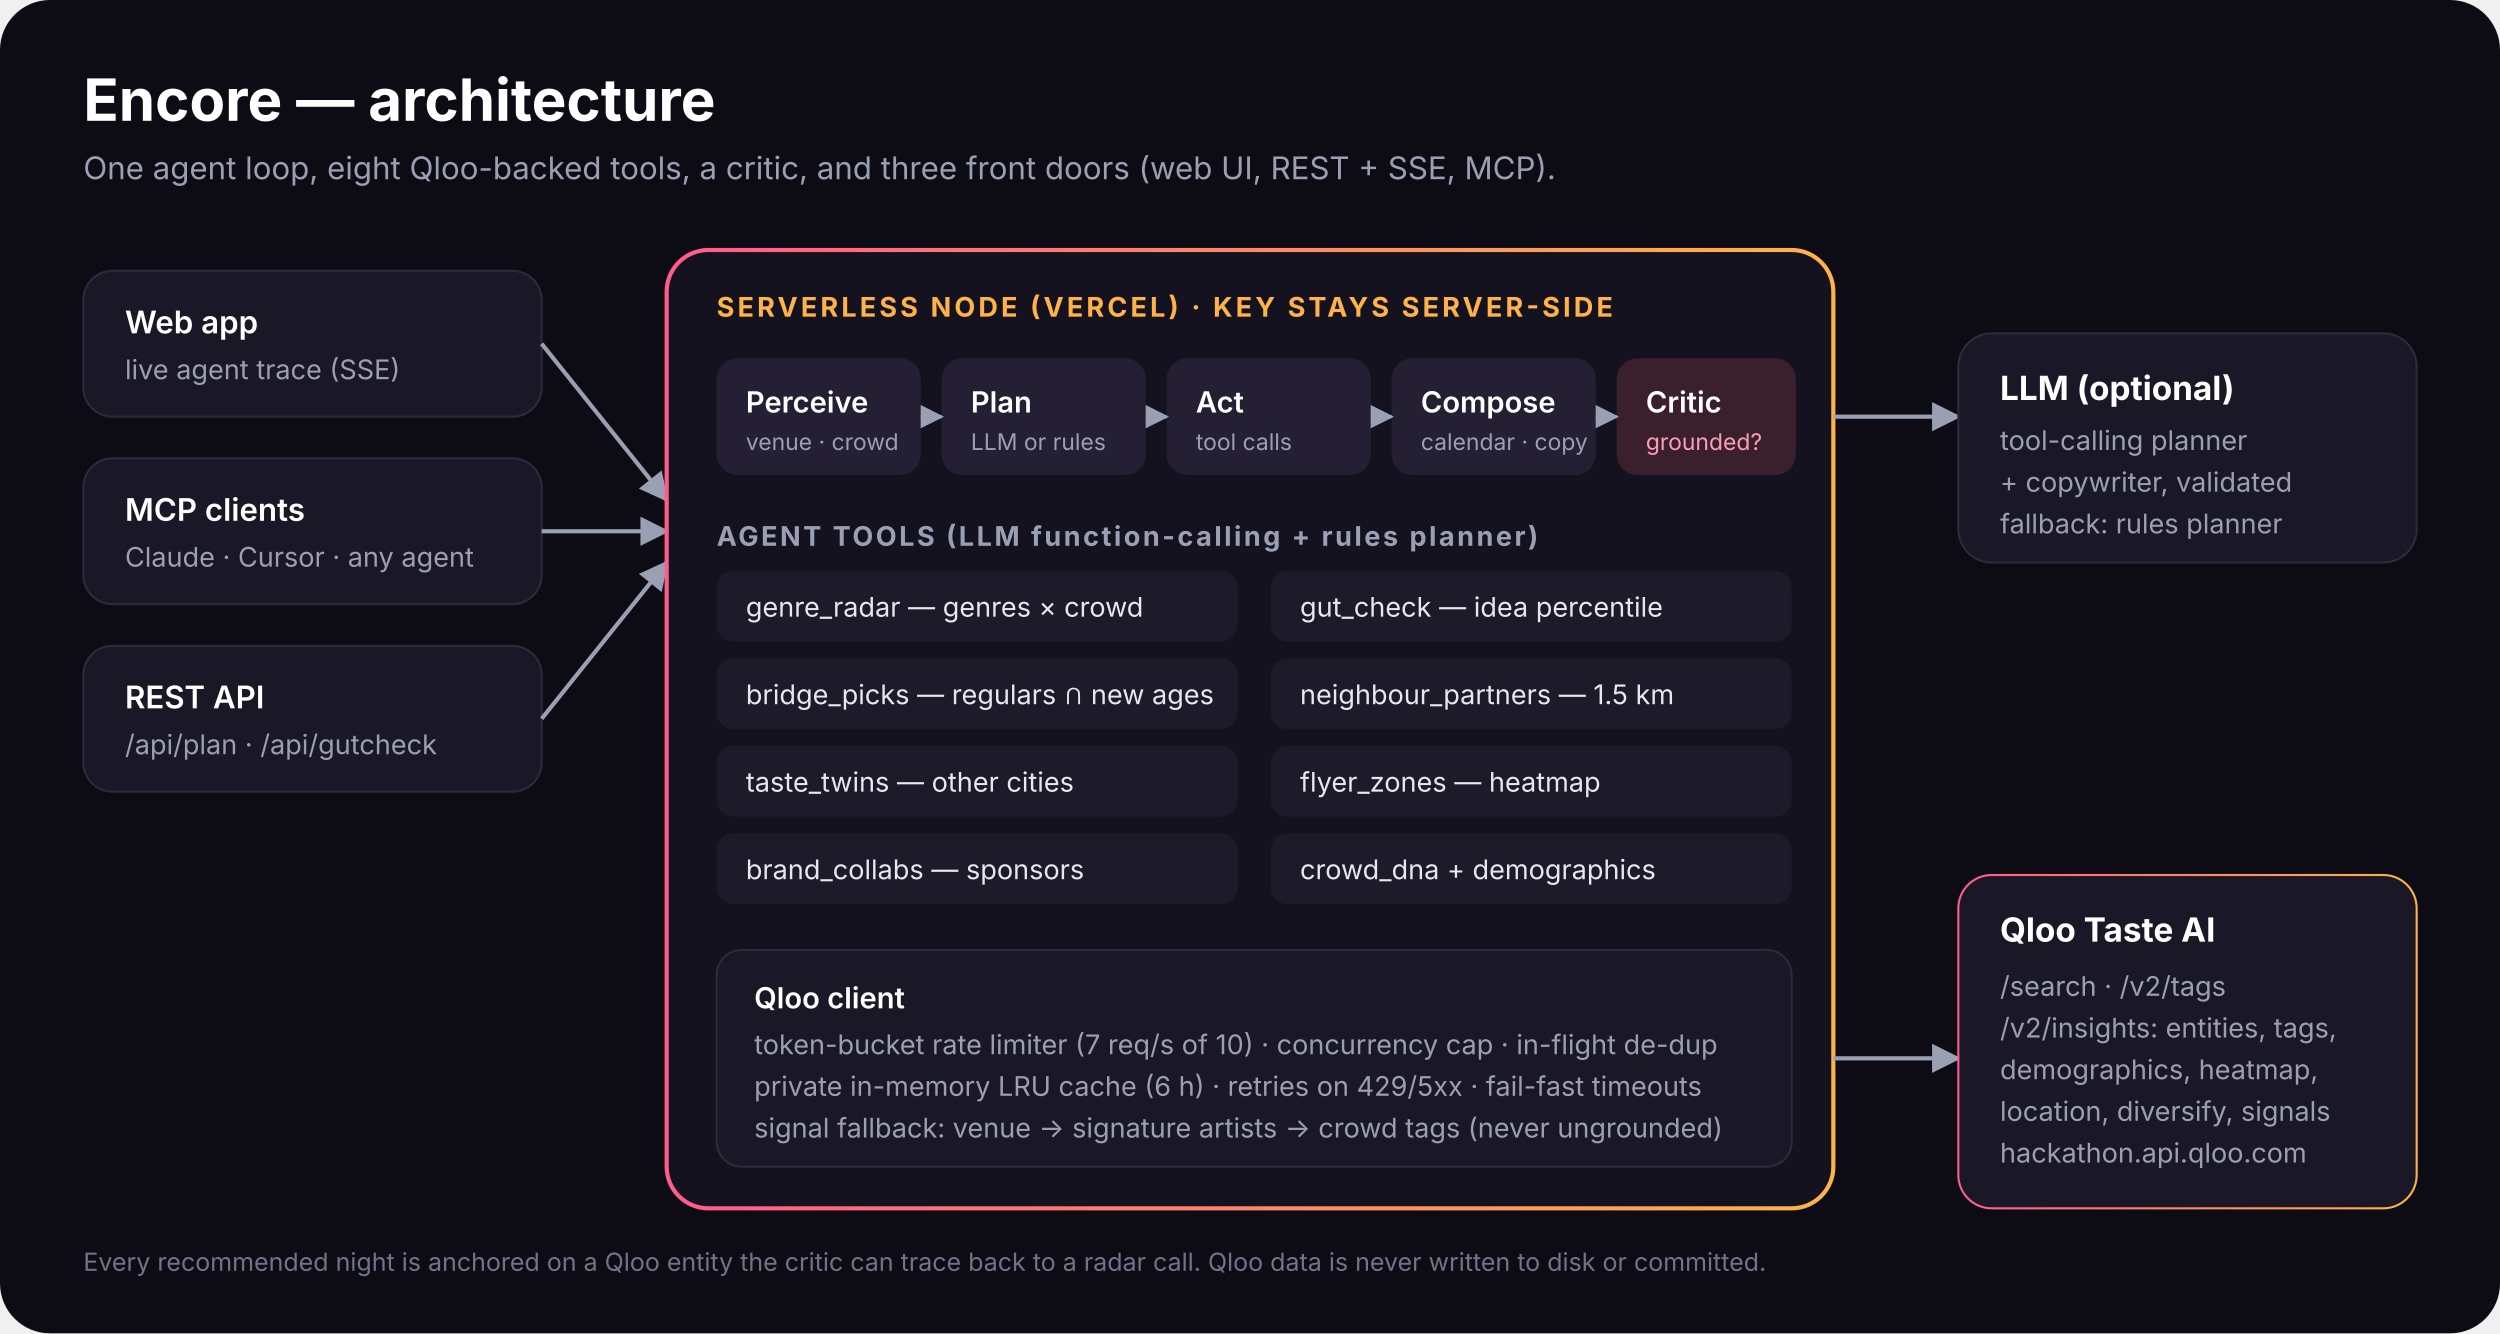
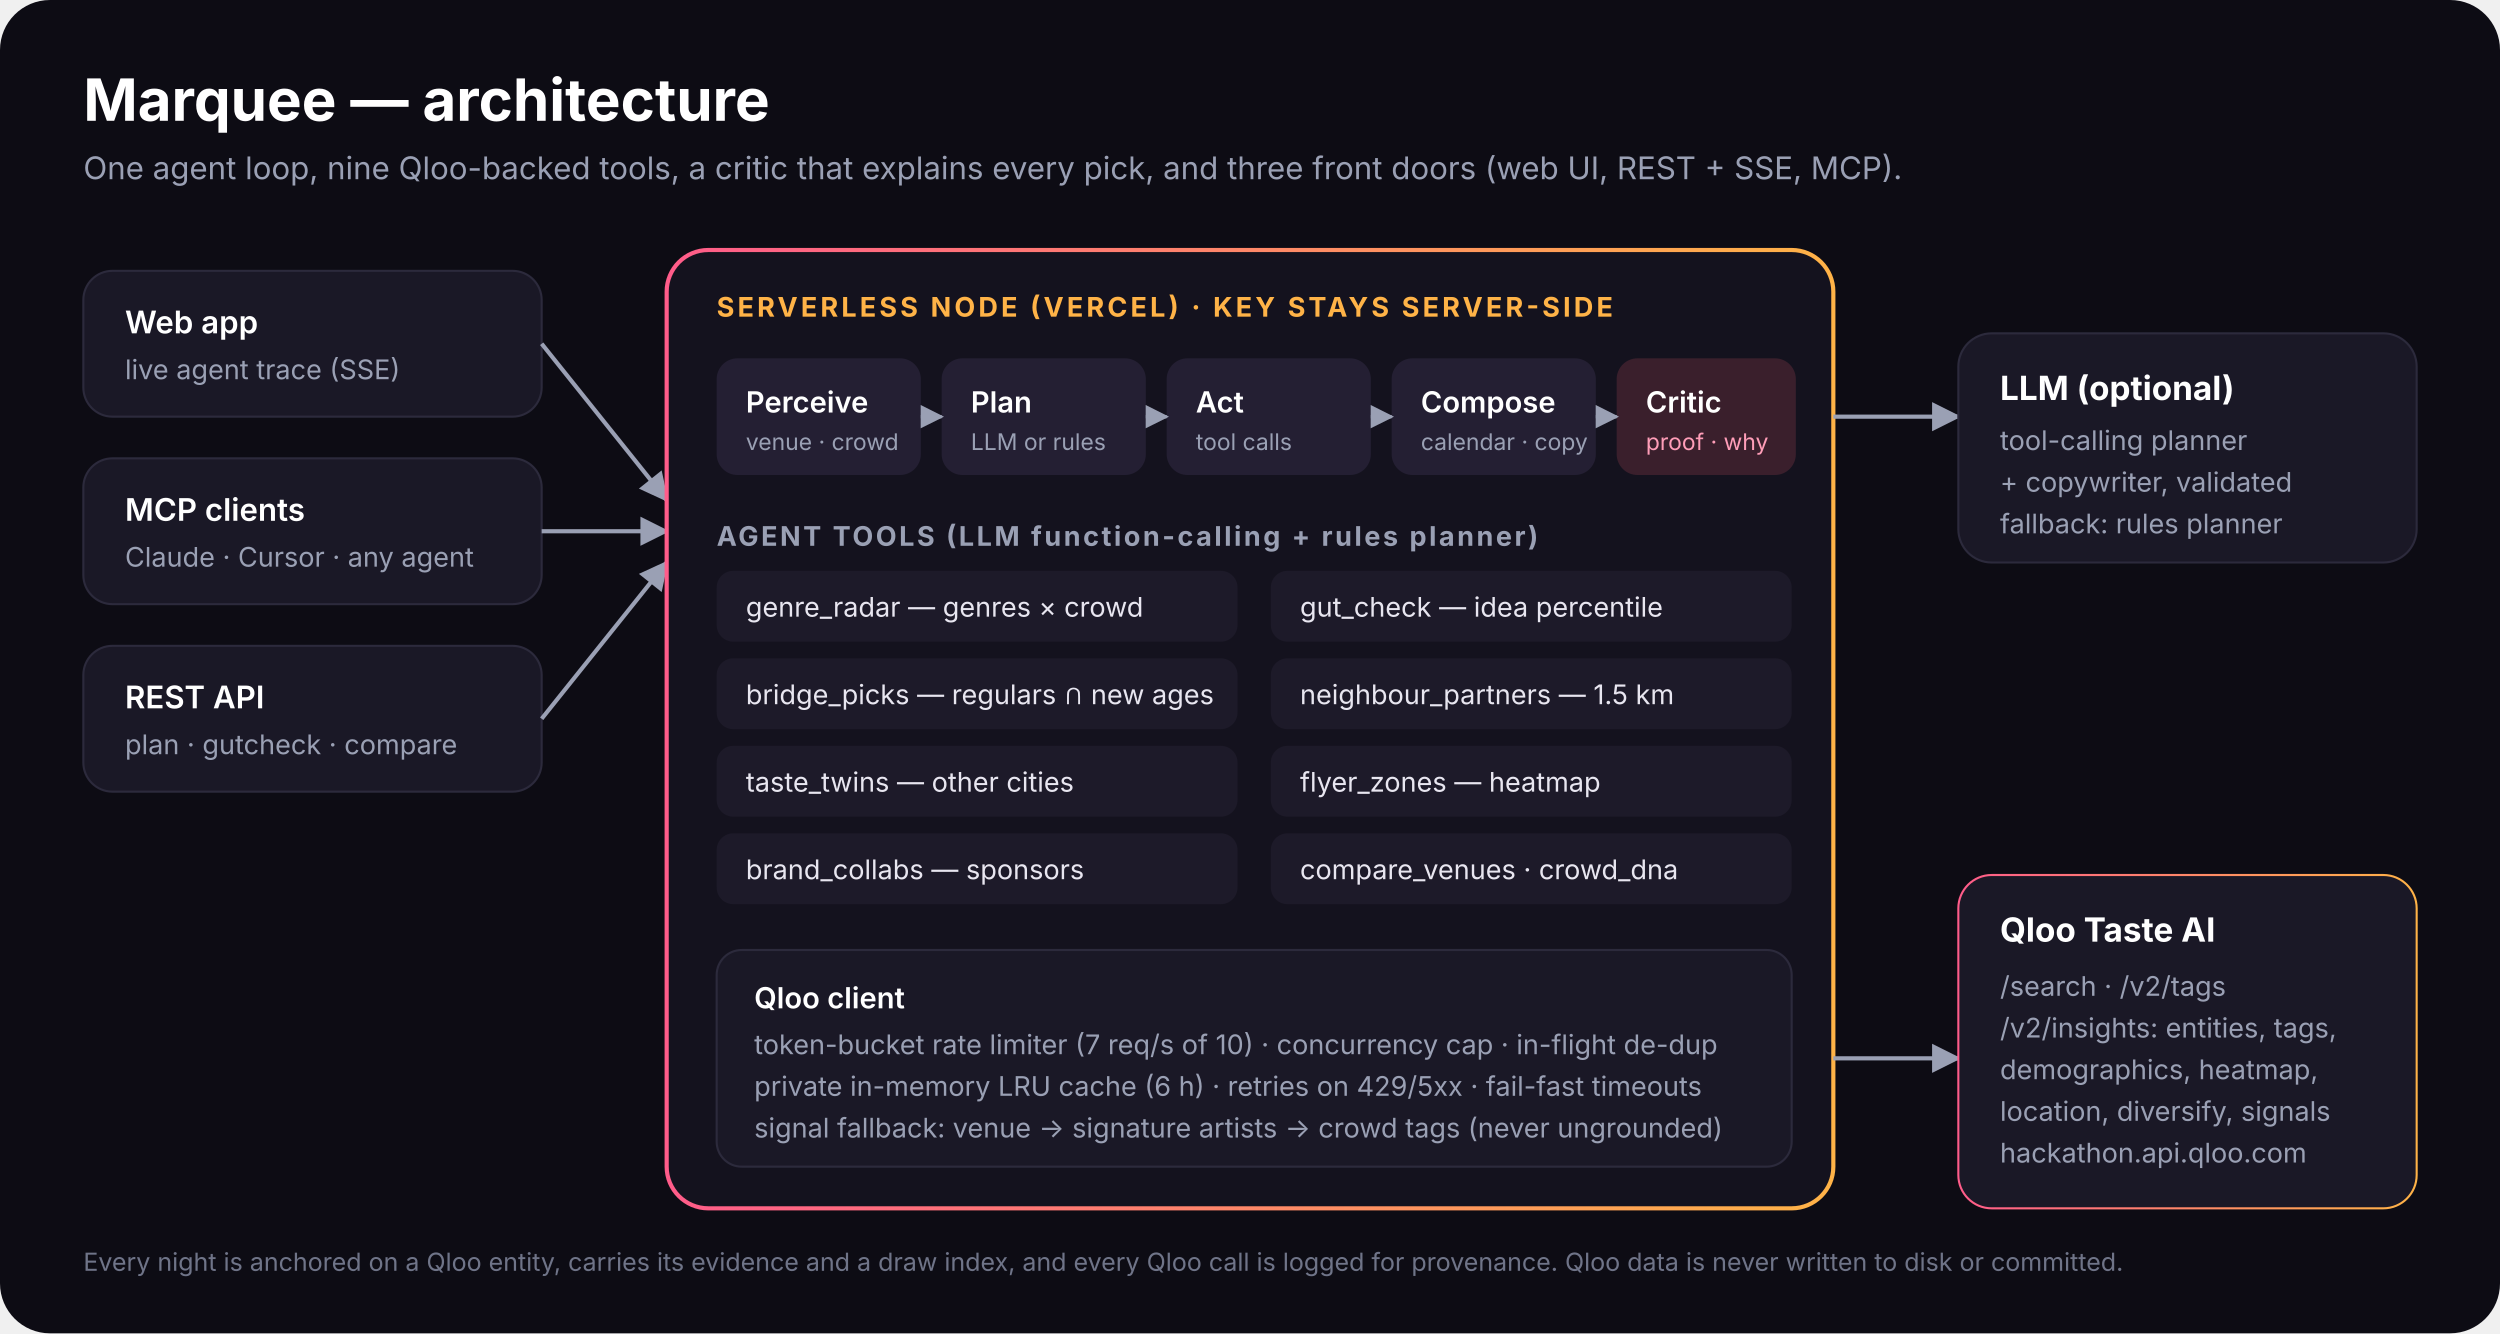
<svg xmlns="http://www.w3.org/2000/svg" width="1200" height="640" viewBox="0 0 1200 640" font-family="Inter, Helvetica, Arial, sans-serif">
  <defs>
    <linearGradient id="g" x1="0" x2="1">
      <stop offset="0" stop-color="#ff5c8a" />
      <stop offset="1" stop-color="#ffb347" />
    </linearGradient>
    <marker id="a" viewBox="0 0 10 10" refX="9" refY="5" markerWidth="7" markerHeight="7" orient="auto">
      <path d="M0 0L10 5L0 10z" fill="#9aa0b4" />
    </marker>
  </defs>
  <rect width="1200" height="640" rx="24" fill="#0d0c14" />
-   <text x="40" y="58" fill="#fff" font-size="28" font-weight="700">Encore — architecture</text>
-   <text x="40" y="86" fill="#9aa0b4" font-size="15">One agent loop, eight Qloo-backed tools, a critic, and three front doors (web UI, REST + SSE, MCP).</text>
+   <text x="40" y="58" fill="#fff" font-size="28" font-weight="700">Marquee — architecture</text>
+   <text x="40" y="86" fill="#9aa0b4" font-size="15">One agent loop, nine Qloo-backed tools, a critic that explains every pick, and three front doors (web UI, REST + SSE, MCP).</text>
  <g font-size="15">
    <rect x="40" y="130" width="220" height="70" rx="14" fill="#1a1826" stroke="#2c2a3c" />
    <text x="60" y="160" fill="#fff" font-weight="600">Web app</text>
    <text x="60" y="182" fill="#9aa0b4" font-size="13">live agent trace (SSE)</text>
    <rect x="40" y="220" width="220" height="70" rx="14" fill="#1a1826" stroke="#2c2a3c" />
    <text x="60" y="250" fill="#fff" font-weight="600">MCP clients</text>
    <text x="60" y="272" fill="#9aa0b4" font-size="13">Claude · Cursor · any agent</text>
    <rect x="40" y="310" width="220" height="70" rx="14" fill="#1a1826" stroke="#2c2a3c" />
    <text x="60" y="340" fill="#fff" font-weight="600">REST API</text>
-     <text x="60" y="362" fill="#9aa0b4" font-size="13">/api/plan · /api/gutcheck</text>
+     <text x="60" y="362" fill="#9aa0b4" font-size="13">plan · gutcheck · compare</text>
  </g>
  <path d="M260 165 L320 240" stroke="#9aa0b4" stroke-width="2" marker-end="url(#a)" fill="none" />
  <path d="M260 255 L320 255" stroke="#9aa0b4" stroke-width="2" marker-end="url(#a)" fill="none" />
  <path d="M260 345 L320 270" stroke="#9aa0b4" stroke-width="2" marker-end="url(#a)" fill="none" />
  <rect x="320" y="120" width="560" height="460" rx="20" fill="#14121e" stroke="url(#g)" stroke-width="2" />
  <text x="344" y="152" fill="#ffb347" font-size="13" font-weight="700" letter-spacing="1.5">SERVERLESS NODE (VERCEL) · KEY STAYS SERVER-SIDE</text>
  <g font-size="14">
    <rect x="344" y="172" width="98" height="56" rx="10" fill="#241f33" />
    <text x="358" y="198" fill="#fff" font-weight="600">Perceive</text>
    <text x="358" y="216" fill="#9aa0b4" font-size="11">venue · crowd</text>
    <rect x="452" y="172" width="98" height="56" rx="10" fill="#241f33" />
    <text x="466" y="198" fill="#fff" font-weight="600">Plan</text>
    <text x="466" y="216" fill="#9aa0b4" font-size="11">LLM or rules</text>
    <rect x="560" y="172" width="98" height="56" rx="10" fill="#241f33" />
    <text x="574" y="198" fill="#fff" font-weight="600">Act</text>
    <text x="574" y="216" fill="#9aa0b4" font-size="11">tool calls</text>
    <rect x="668" y="172" width="98" height="56" rx="10" fill="#241f33" />
    <text x="682" y="198" fill="#fff" font-weight="600">Compose</text>
    <text x="682" y="216" fill="#9aa0b4" font-size="11">calendar · copy</text>
    <rect x="776" y="172" width="86" height="56" rx="10" fill="#3a1f2c" />
    <text x="790" y="198" fill="#fff" font-weight="600">Critic</text>
-     <text x="790" y="216" fill="#ff9db8" font-size="11">grounded?</text>
+     <text x="790" y="216" fill="#ff9db8" font-size="11">proof · why</text>
  </g>
  <g stroke="#9aa0b4" stroke-width="1.6" marker-end="url(#a)">
    <path d="M442 200h10" />
    <path d="M550 200h10" />
    <path d="M658 200h10" />
    <path d="M766 200h10" />
  </g>
  <text x="344" y="262" fill="#9aa0b4" font-size="13" font-weight="700" letter-spacing="1.2">AGENT TOOLS (LLM function-calling + rules planner)</text>
  <g font-size="13" fill="#e8e6f0">
    <rect x="344" y="274" width="250" height="34" rx="8" fill="#1d1a29" />
    <text x="358" y="296">genre_radar — genres × crowd</text>
    <rect x="610" y="274" width="250" height="34" rx="8" fill="#1d1a29" />
    <text x="624" y="296">gut_check — idea percentile</text>
    <rect x="344" y="316" width="250" height="34" rx="8" fill="#1d1a29" />
    <text x="358" y="338">bridge_picks — regulars ∩ new ages</text>
    <rect x="610" y="316" width="250" height="34" rx="8" fill="#1d1a29" />
    <text x="624" y="338">neighbour_partners — 1.5 km</text>
    <rect x="344" y="358" width="250" height="34" rx="8" fill="#1d1a29" />
    <text x="358" y="380">taste_twins — other cities</text>
    <rect x="610" y="358" width="250" height="34" rx="8" fill="#1d1a29" />
    <text x="624" y="380">flyer_zones — heatmap</text>
    <rect x="344" y="400" width="250" height="34" rx="8" fill="#1d1a29" />
    <text x="358" y="422">brand_collabs — sponsors</text>
    <rect x="610" y="400" width="250" height="34" rx="8" fill="#1d1a29" />
-     <text x="624" y="422">crowd_dna + demographics</text>
+     <text x="624" y="422">compare_venues · crowd_dna</text>
  </g>
  <rect x="344" y="456" width="516" height="104" rx="12" fill="#1a1826" stroke="#2c2a3c" />
  <text x="362" y="484" fill="#fff" font-size="14" font-weight="600">Qloo client</text>
  <text x="362" y="506" fill="#9aa0b4" font-size="13">token-bucket rate limiter (7 req/s of 10) · concurrency cap · in-flight de-dup</text>
  <text x="362" y="526" fill="#9aa0b4" font-size="13">private in-memory LRU cache (6 h) · retries on 429/5xx · fail-fast timeouts</text>
  <text x="362" y="546" fill="#9aa0b4" font-size="13">signal fallback: venue → signature artists → crowd tags (never ungrounded)</text>
  <path d="M880 508 L940 508" stroke="#9aa0b4" stroke-width="2" marker-end="url(#a)" />
  <path d="M880 200 L940 200" stroke="#9aa0b4" stroke-width="2" marker-end="url(#a)" />
  <rect x="940" y="420" width="220" height="160" rx="16" fill="#1a1826" stroke="url(#g)" />
  <text x="960" y="452" fill="#fff" font-size="16" font-weight="700">Qloo Taste AI</text>
  <g fill="#9aa0b4" font-size="13">
    <text x="960" y="478">/search · /v2/tags</text>
    <text x="960" y="498">/v2/insights: entities, tags,</text>
    <text x="960" y="518">demographics, heatmap,</text>
    <text x="960" y="538">location, diversify, signals</text>
    <text x="960" y="558">hackathon.api.qloo.com</text>
  </g>
  <rect x="940" y="160" width="220" height="110" rx="16" fill="#1a1826" stroke="#2c2a3c" />
  <text x="960" y="192" fill="#fff" font-size="16" font-weight="700">LLM (optional)</text>
  <g fill="#9aa0b4" font-size="13">
    <text x="960" y="216">tool-calling planner</text>
    <text x="960" y="236">+ copywriter, validated</text>
    <text x="960" y="256">fallback: rules planner</text>
  </g>
-   <text x="40" y="610" fill="#6f7488" font-size="12">Every recommended night is anchored on a Qloo entity the critic can trace back to a radar call. Qloo data is never written to disk or committed.</text>
+   <text x="40" y="610" fill="#6f7488" font-size="12">Every night is anchored on a Qloo entity, carries its evidence and a draw index, and every Qloo call is logged for provenance. Qloo data is never written to disk or committed.</text>
</svg>
